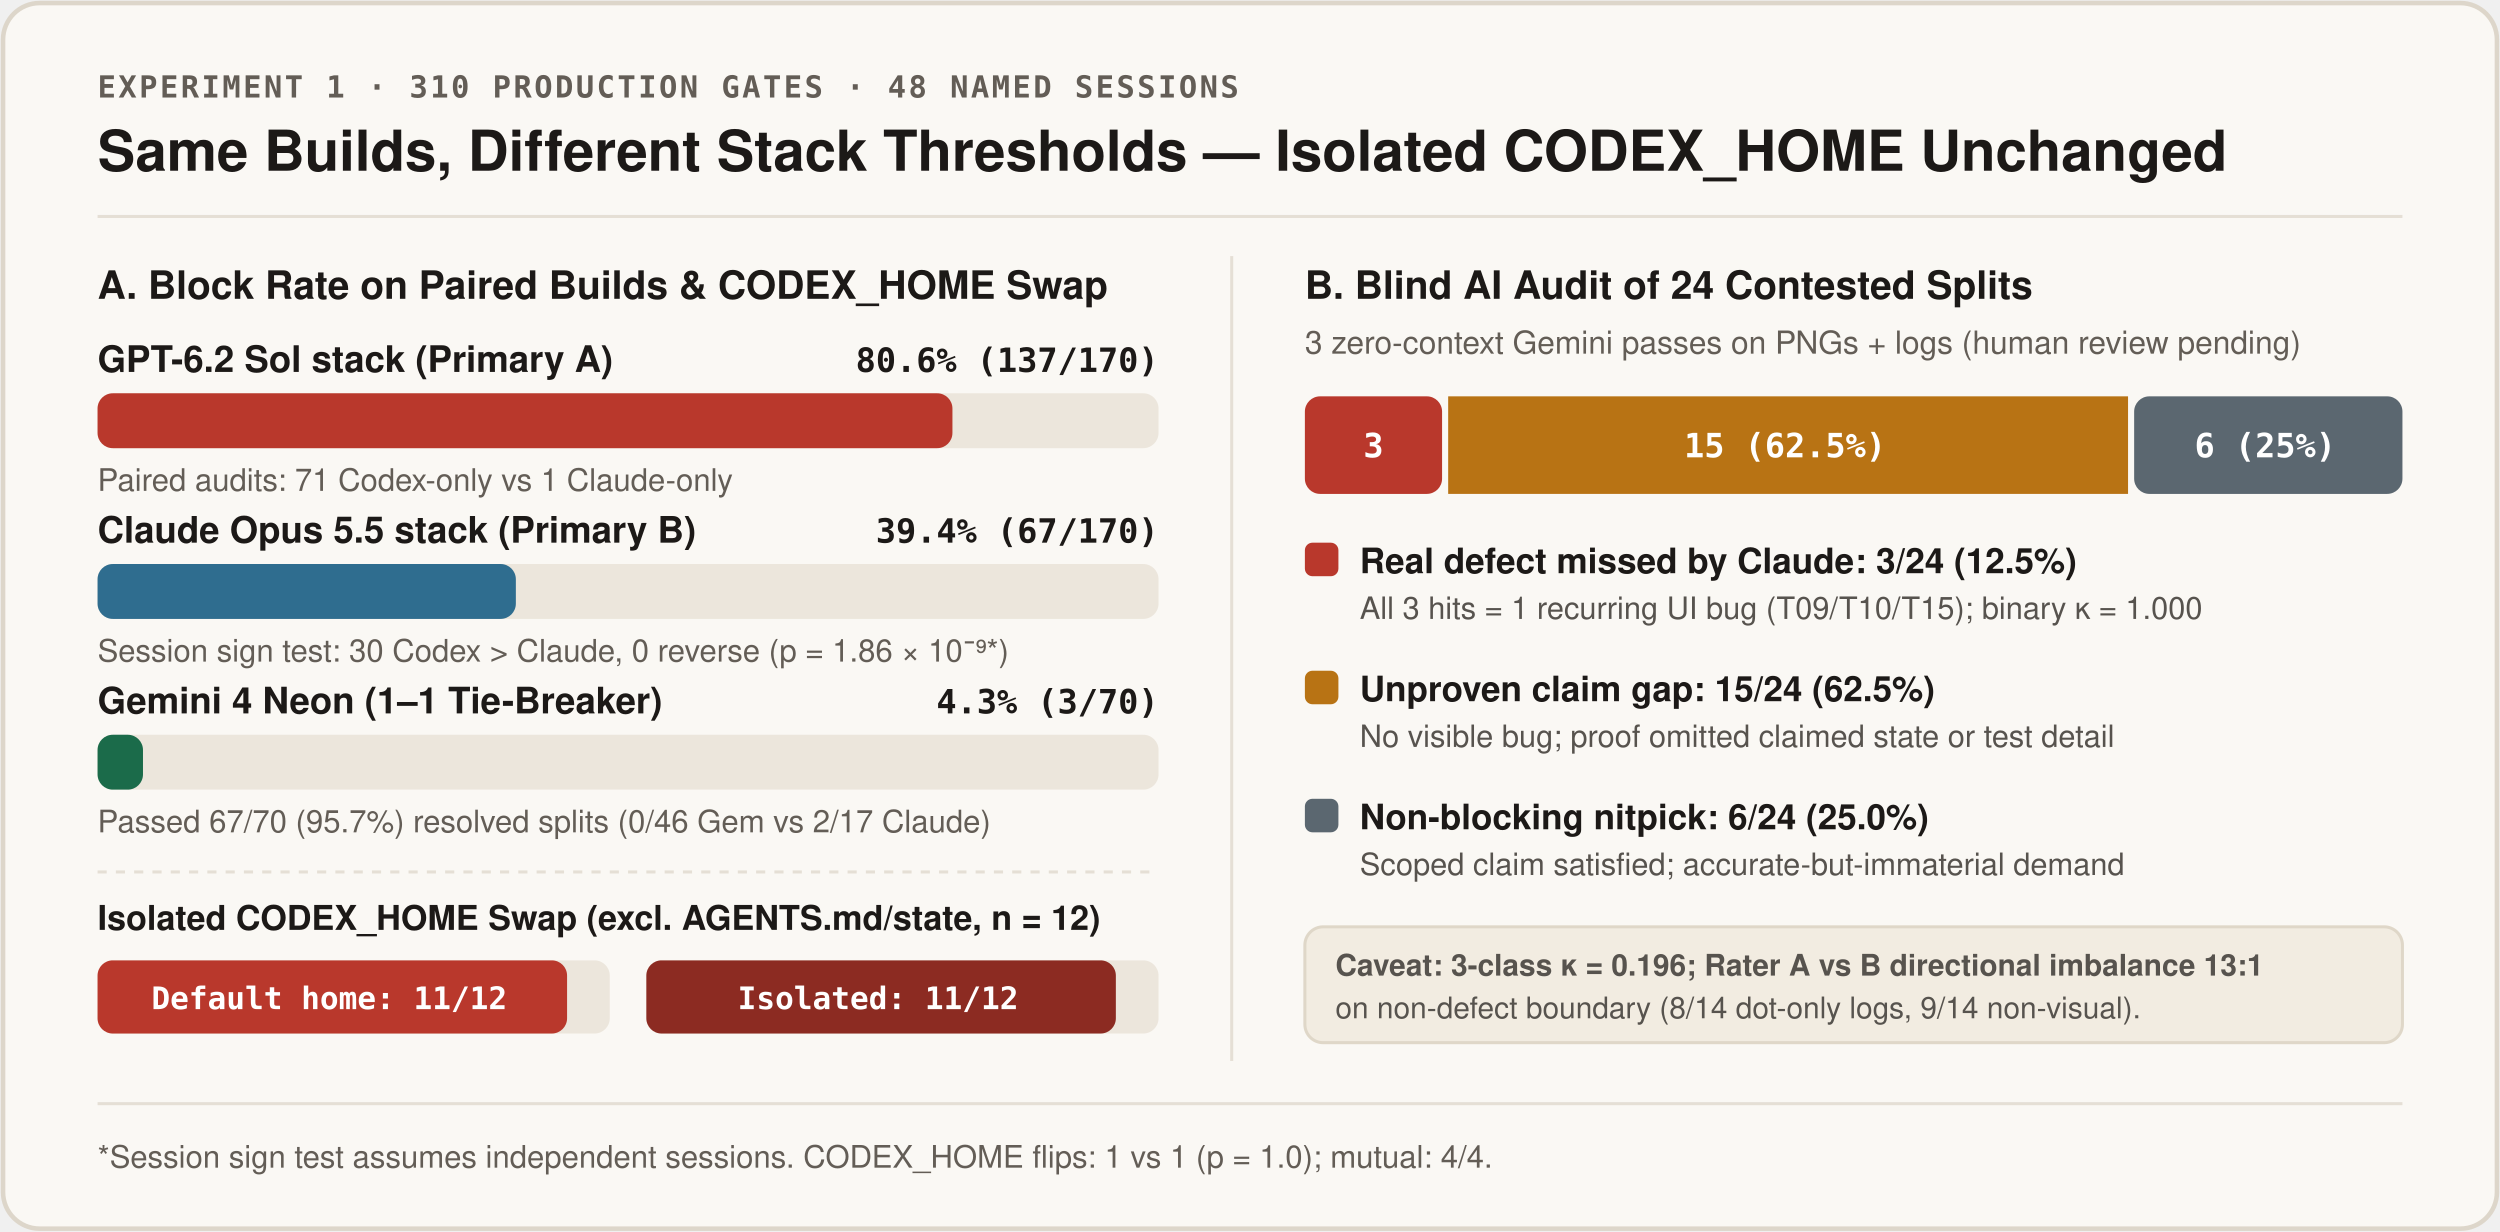
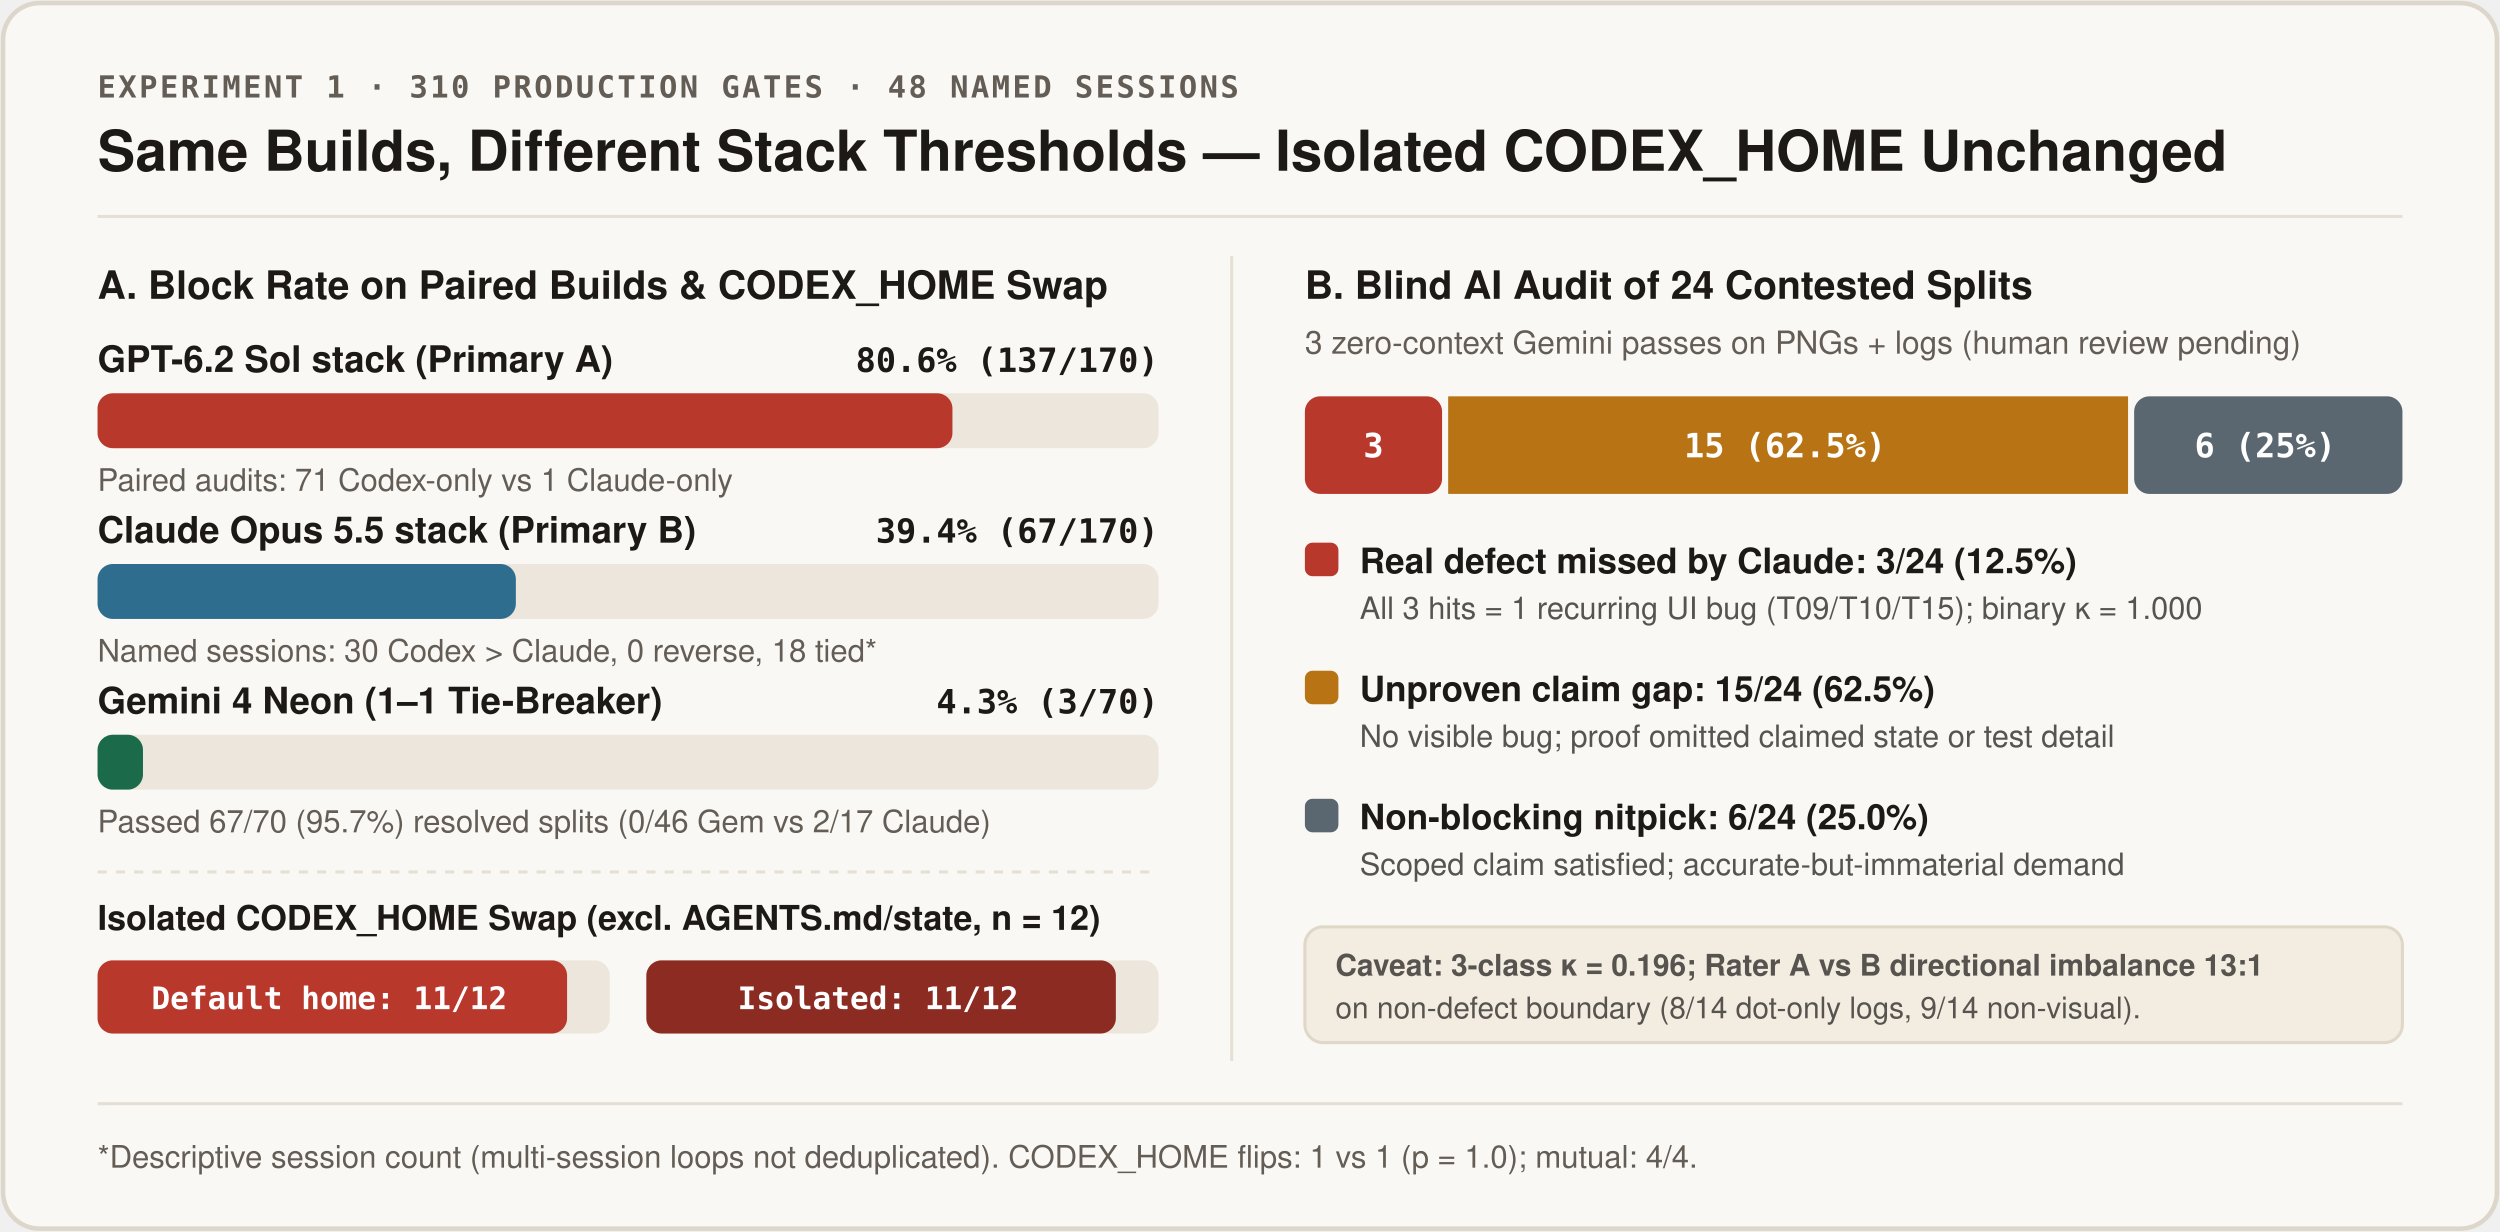
<svg xmlns="http://www.w3.org/2000/svg" viewBox="0 0 820 404" width="820" height="404" role="img" aria-label="Experiment 1: Production Multi-Family Jury Calibration, Causal Ablation, and Blind AI Adjudication">
  <rect x="1" y="1" width="818" height="402" rx="12" fill="#FAF8F4" stroke="#DDD6CA" stroke-width="1.5" />
  <text x="32" y="32" font-family="ui-monospace, SFMono-Regular, Menlo, Monaco, Consolas, monospace" font-size="10" font-weight="600" letter-spacing="0.08em" fill="#635D56">EXPERIMENT 1 · 310 PRODUCTION GATES · 48 NAMED SESSIONS</text>
  <text x="32" y="56" font-family="ui-sans-serif, -apple-system, BlinkMacSystemFont, 'Segoe UI', Helvetica, Arial, sans-serif" font-size="18.5" font-weight="700" fill="#1C1917">Same Builds, Different Stack Thresholds — Isolated CODEX_HOME Unchanged</text>
  <line x1="32" y1="71" x2="788" y2="71" stroke="#E5DFD5" stroke-width="1" />
  <line x1="404" y1="84" x2="404" y2="348" stroke="#E5DFD5" stroke-width="1" />
  <text x="32" y="98" font-family="ui-sans-serif, -apple-system, BlinkMacSystemFont, 'Segoe UI', Helvetica, Arial, sans-serif" font-size="12.8" font-weight="700" fill="#1C1917">A. Block Rate on Paired Builds &amp; CODEX_HOME Swap</text>
  <text x="32" y="122" font-family="ui-sans-serif, -apple-system, BlinkMacSystemFont, 'Segoe UI', Helvetica, Arial, sans-serif" font-size="12" font-weight="600" fill="#1C1917">GPT-6.2 Sol stack (Primary A)</text>
  <text x="380" y="122" text-anchor="end" font-family="ui-monospace, SFMono-Regular, Menlo, Monaco, Consolas, monospace" font-size="11" font-weight="700" fill="#1C1917">80.6% (137/170)</text>
  <rect x="32" y="129" width="348" height="18" rx="5" fill="#ECE6DC" />
  <rect x="32" y="129" width="280.4" height="18" rx="5" fill="#B9382C" />
  <text x="32" y="161" font-family="ui-sans-serif, -apple-system, BlinkMacSystemFont, 'Segoe UI', Helvetica, Arial, sans-serif" font-size="10.2" fill="#635D56">Paired audits: 71 Codex-only vs 1 Claude-only</text>
  <text x="32" y="178" font-family="ui-sans-serif, -apple-system, BlinkMacSystemFont, 'Segoe UI', Helvetica, Arial, sans-serif" font-size="12" font-weight="600" fill="#1C1917">Claude Opus 5.5 stack (Primary B)</text>
  <text x="380" y="178" text-anchor="end" font-family="ui-monospace, SFMono-Regular, Menlo, Monaco, Consolas, monospace" font-size="11" font-weight="700" fill="#1C1917">39.4% (67/170)</text>
  <rect x="32" y="185" width="348" height="18" rx="5" fill="#ECE6DC" />
  <rect x="32" y="185" width="137.2" height="18" rx="5" fill="#2F6D8F" />
-   <text x="32" y="217" font-family="ui-sans-serif, -apple-system, BlinkMacSystemFont, 'Segoe UI', Helvetica, Arial, sans-serif" font-size="10.2" fill="#635D56">Session sign test: 30 Codex &gt; Claude, 0 reverse (p = 1.86 × 10⁻⁹*)</text>
+   <text x="32" y="217" font-family="ui-sans-serif, -apple-system, BlinkMacSystemFont, 'Segoe UI', Helvetica, Arial, sans-serif" font-size="10.2" fill="#635D56">Named sessions: 30 Codex &gt; Claude, 0 reverse, 18 tied*</text>
  <text x="32" y="234" font-family="ui-sans-serif, -apple-system, BlinkMacSystemFont, 'Segoe UI', Helvetica, Arial, sans-serif" font-size="12" font-weight="600" fill="#1C1917">Gemini 4 Neon (1–1 Tie-Breaker)</text>
  <text x="380" y="234" text-anchor="end" font-family="ui-monospace, SFMono-Regular, Menlo, Monaco, Consolas, monospace" font-size="11" font-weight="700" fill="#1C1917">4.3% (3/70)</text>
  <rect x="32" y="241" width="348" height="18" rx="5" fill="#ECE6DC" />
  <rect x="32" y="241" width="14.9" height="18" rx="5" fill="#1B6B4A" />
  <text x="32" y="273" font-family="ui-sans-serif, -apple-system, BlinkMacSystemFont, 'Segoe UI', Helvetica, Arial, sans-serif" font-size="10.2" fill="#635D56">Passed 67/70 (95.7%) resolved splits (0/46 Gem vs 2/17 Claude)</text>
  <line x1="32" y1="286" x2="380" y2="286" stroke="#E5DFD5" stroke-width="1" stroke-dasharray="3,3" />
  <text x="32" y="305" font-family="ui-sans-serif, -apple-system, BlinkMacSystemFont, 'Segoe UI', Helvetica, Arial, sans-serif" font-size="11.2" font-weight="700" fill="#1C1917">Isolated CODEX_HOME Swap (excl. AGENTS.md/state, n = 12)</text>
  <rect x="32" y="315" width="168" height="24" rx="5" fill="#ECE6DC" />
  <rect x="32" y="315" width="154.0" height="24" rx="5" fill="#B9382C" />
  <text x="108" y="331" text-anchor="middle" font-family="ui-monospace, SFMono-Regular, Menlo, Monaco, Consolas, monospace" font-size="10.2" font-weight="700" fill="#FFFFFF">Default home: 11/12</text>
  <rect x="212" y="315" width="168" height="24" rx="5" fill="#ECE6DC" />
  <rect x="212" y="315" width="154.0" height="24" rx="5" fill="#8C2B22" />
  <text x="288" y="331" text-anchor="middle" font-family="ui-monospace, SFMono-Regular, Menlo, Monaco, Consolas, monospace" font-size="10.2" font-weight="700" fill="#FFFFFF">Isolated: 11/12</text>
  <text x="428" y="98" font-family="ui-sans-serif, -apple-system, BlinkMacSystemFont, 'Segoe UI', Helvetica, Arial, sans-serif" font-size="12.8" font-weight="700" fill="#1C1917">B. Blind AI Audit of 24 Contested Splits</text>
  <text x="428" y="116" font-family="ui-sans-serif, -apple-system, BlinkMacSystemFont, 'Segoe UI', Helvetica, Arial, sans-serif" font-size="10.4" fill="#635D56">3 zero-context Gemini passes on PNGs + logs (human review pending)</text>
  <rect x="428" y="130" width="45.0" height="32" rx="5" fill="#B9382C" />
  <rect x="475.0" y="130" width="223.0" height="32" fill="#B87314" />
  <rect x="700.0" y="130" width="88.0" height="32" rx="5" fill="#5B6770" />
  <text x="450.5" y="150" text-anchor="middle" font-family="ui-monospace, SFMono-Regular, Menlo, Monaco, Consolas, monospace" font-size="11" font-weight="700" fill="#FFFFFF">3</text>
  <text x="585.5" y="150" text-anchor="middle" font-family="ui-monospace, SFMono-Regular, Menlo, Monaco, Consolas, monospace" font-size="11" font-weight="700" fill="#FFFFFF">15 (62.5%)</text>
  <text x="743.0" y="150" text-anchor="middle" font-family="ui-monospace, SFMono-Regular, Menlo, Monaco, Consolas, monospace" font-size="11" font-weight="700" fill="#FFFFFF">6 (25%)</text>
  <rect x="428" y="178" width="11" height="11" rx="2.5" fill="#B9382C" />
  <text x="446" y="188" font-family="ui-sans-serif, -apple-system, BlinkMacSystemFont, 'Segoe UI', Helvetica, Arial, sans-serif" font-size="11.5" font-weight="700" fill="#1C1917">Real defect missed by Claude: 3/24 (12.5%)</text>
  <text x="446" y="203" font-family="ui-sans-serif, -apple-system, BlinkMacSystemFont, 'Segoe UI', Helvetica, Arial, sans-serif" font-size="10.1" fill="#57534E">All 3 hits = 1 recurring UI bug (T09/T10/T15); binary κ = 1.000</text>
  <rect x="428" y="220" width="11" height="11" rx="2.5" fill="#B87314" />
  <text x="446" y="230" font-family="ui-sans-serif, -apple-system, BlinkMacSystemFont, 'Segoe UI', Helvetica, Arial, sans-serif" font-size="11.5" font-weight="700" fill="#1C1917">Unproven claim gap: 15/24 (62.5%)</text>
  <text x="446" y="245" font-family="ui-sans-serif, -apple-system, BlinkMacSystemFont, 'Segoe UI', Helvetica, Arial, sans-serif" font-size="10.1" fill="#57534E">No visible bug; proof omitted claimed state or test detail</text>
  <rect x="428" y="262" width="11" height="11" rx="2.5" fill="#5B6770" />
  <text x="446" y="272" font-family="ui-sans-serif, -apple-system, BlinkMacSystemFont, 'Segoe UI', Helvetica, Arial, sans-serif" font-size="11.5" font-weight="700" fill="#1C1917">Non-blocking nitpick: 6/24 (25.0%)</text>
  <text x="446" y="287" font-family="ui-sans-serif, -apple-system, BlinkMacSystemFont, 'Segoe UI', Helvetica, Arial, sans-serif" font-size="10.1" fill="#57534E">Scoped claim satisfied; accurate-but-immaterial demand</text>
  <rect x="428" y="304" width="360" height="38" rx="6" fill="#F2ECE1" stroke="#DFD7C8" />
  <text x="438" y="320" font-family="ui-sans-serif, -apple-system, BlinkMacSystemFont, 'Segoe UI', Helvetica, Arial, sans-serif" font-size="9.8" font-weight="600" fill="#57534E">Caveat: 3-class κ = 0.196; Rater A vs B directional imbalance 13:1</text>
  <text x="438" y="334" font-family="ui-sans-serif, -apple-system, BlinkMacSystemFont, 'Segoe UI', Helvetica, Arial, sans-serif" font-size="9.8" fill="#57534E">on non-defect boundary (8/14 dot-only logs, 9/14 non-visual).</text>
  <line x1="32" y1="362" x2="788" y2="362" stroke="#E5DFD5" stroke-width="1" />
-   <text x="32" y="383" font-family="ui-sans-serif, -apple-system, BlinkMacSystemFont, 'Segoe UI', Helvetica, Arial, sans-serif" font-size="10.2" fill="#635D56">*Session sign test assumes independent sessions. CODEX_HOME flips: 1 vs 1 (p = 1.0); mutual: 4/4.</text>
+   <text x="32" y="383" font-family="ui-sans-serif, -apple-system, BlinkMacSystemFont, 'Segoe UI', Helvetica, Arial, sans-serif" font-size="10.2" fill="#635D56">*Descriptive session count (multi-session loops not deduplicated). CODEX_HOME flips: 1 vs 1 (p = 1.0); mutual: 4/4.</text>
</svg>
